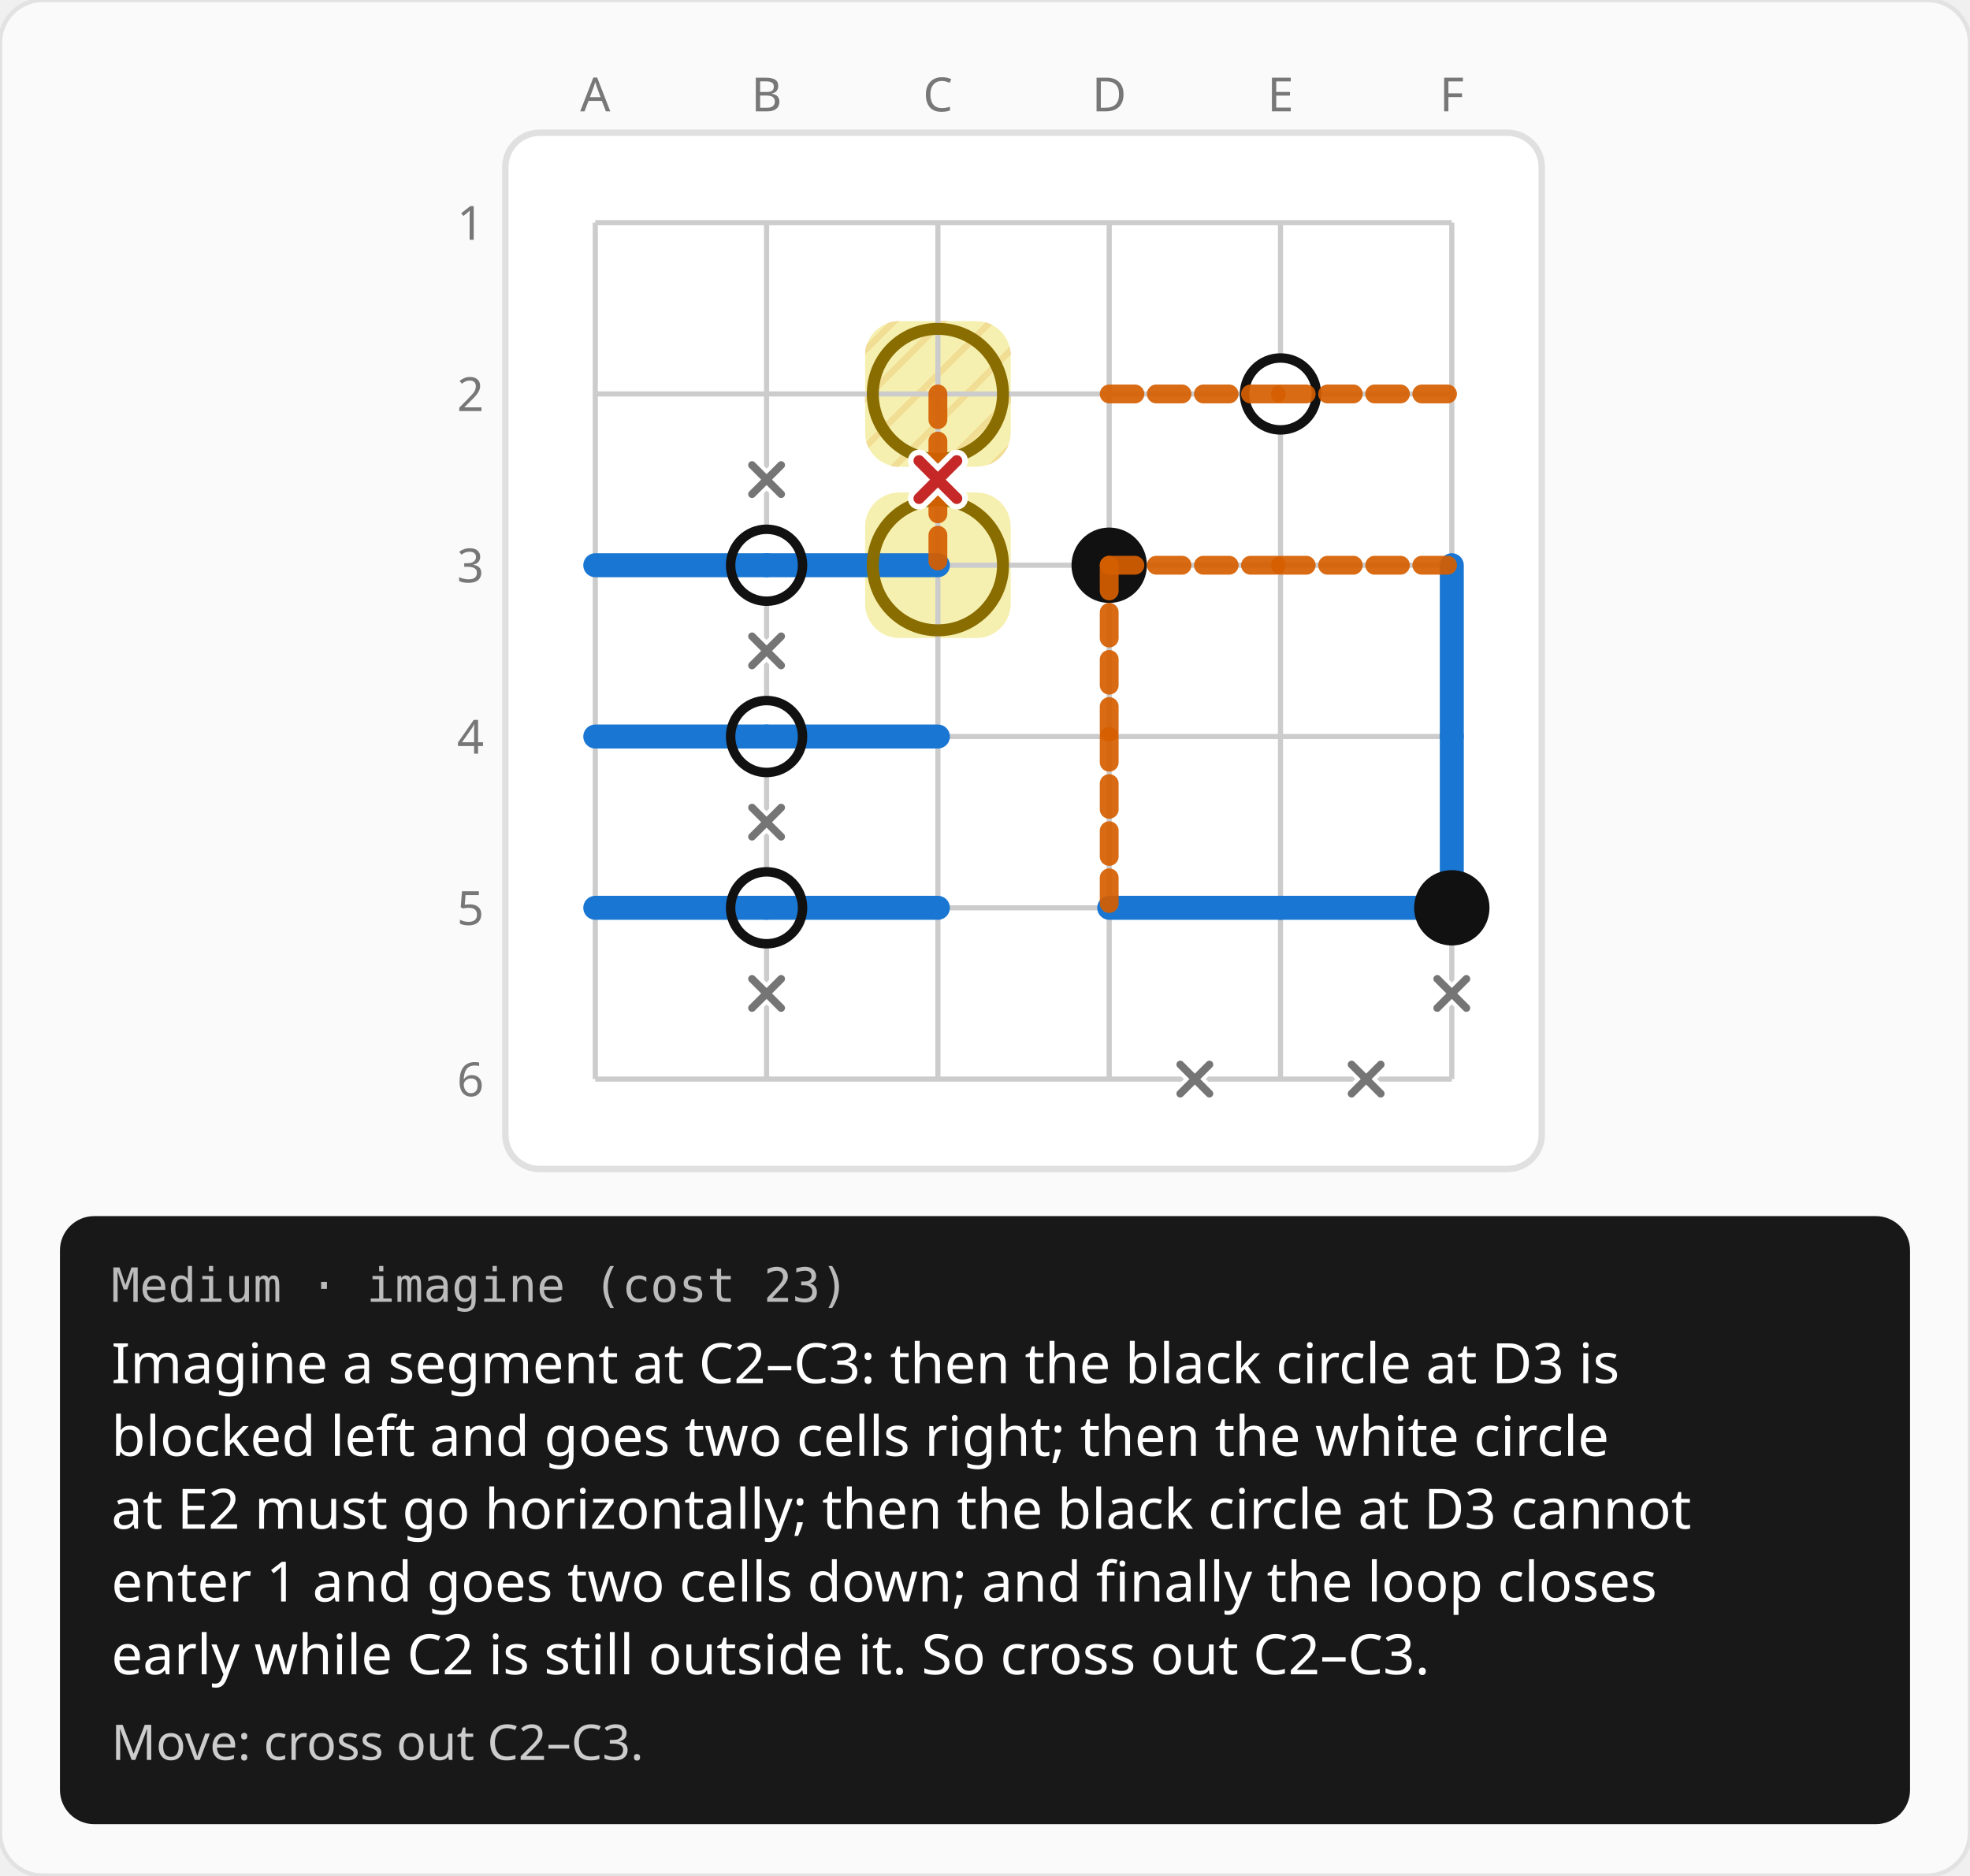
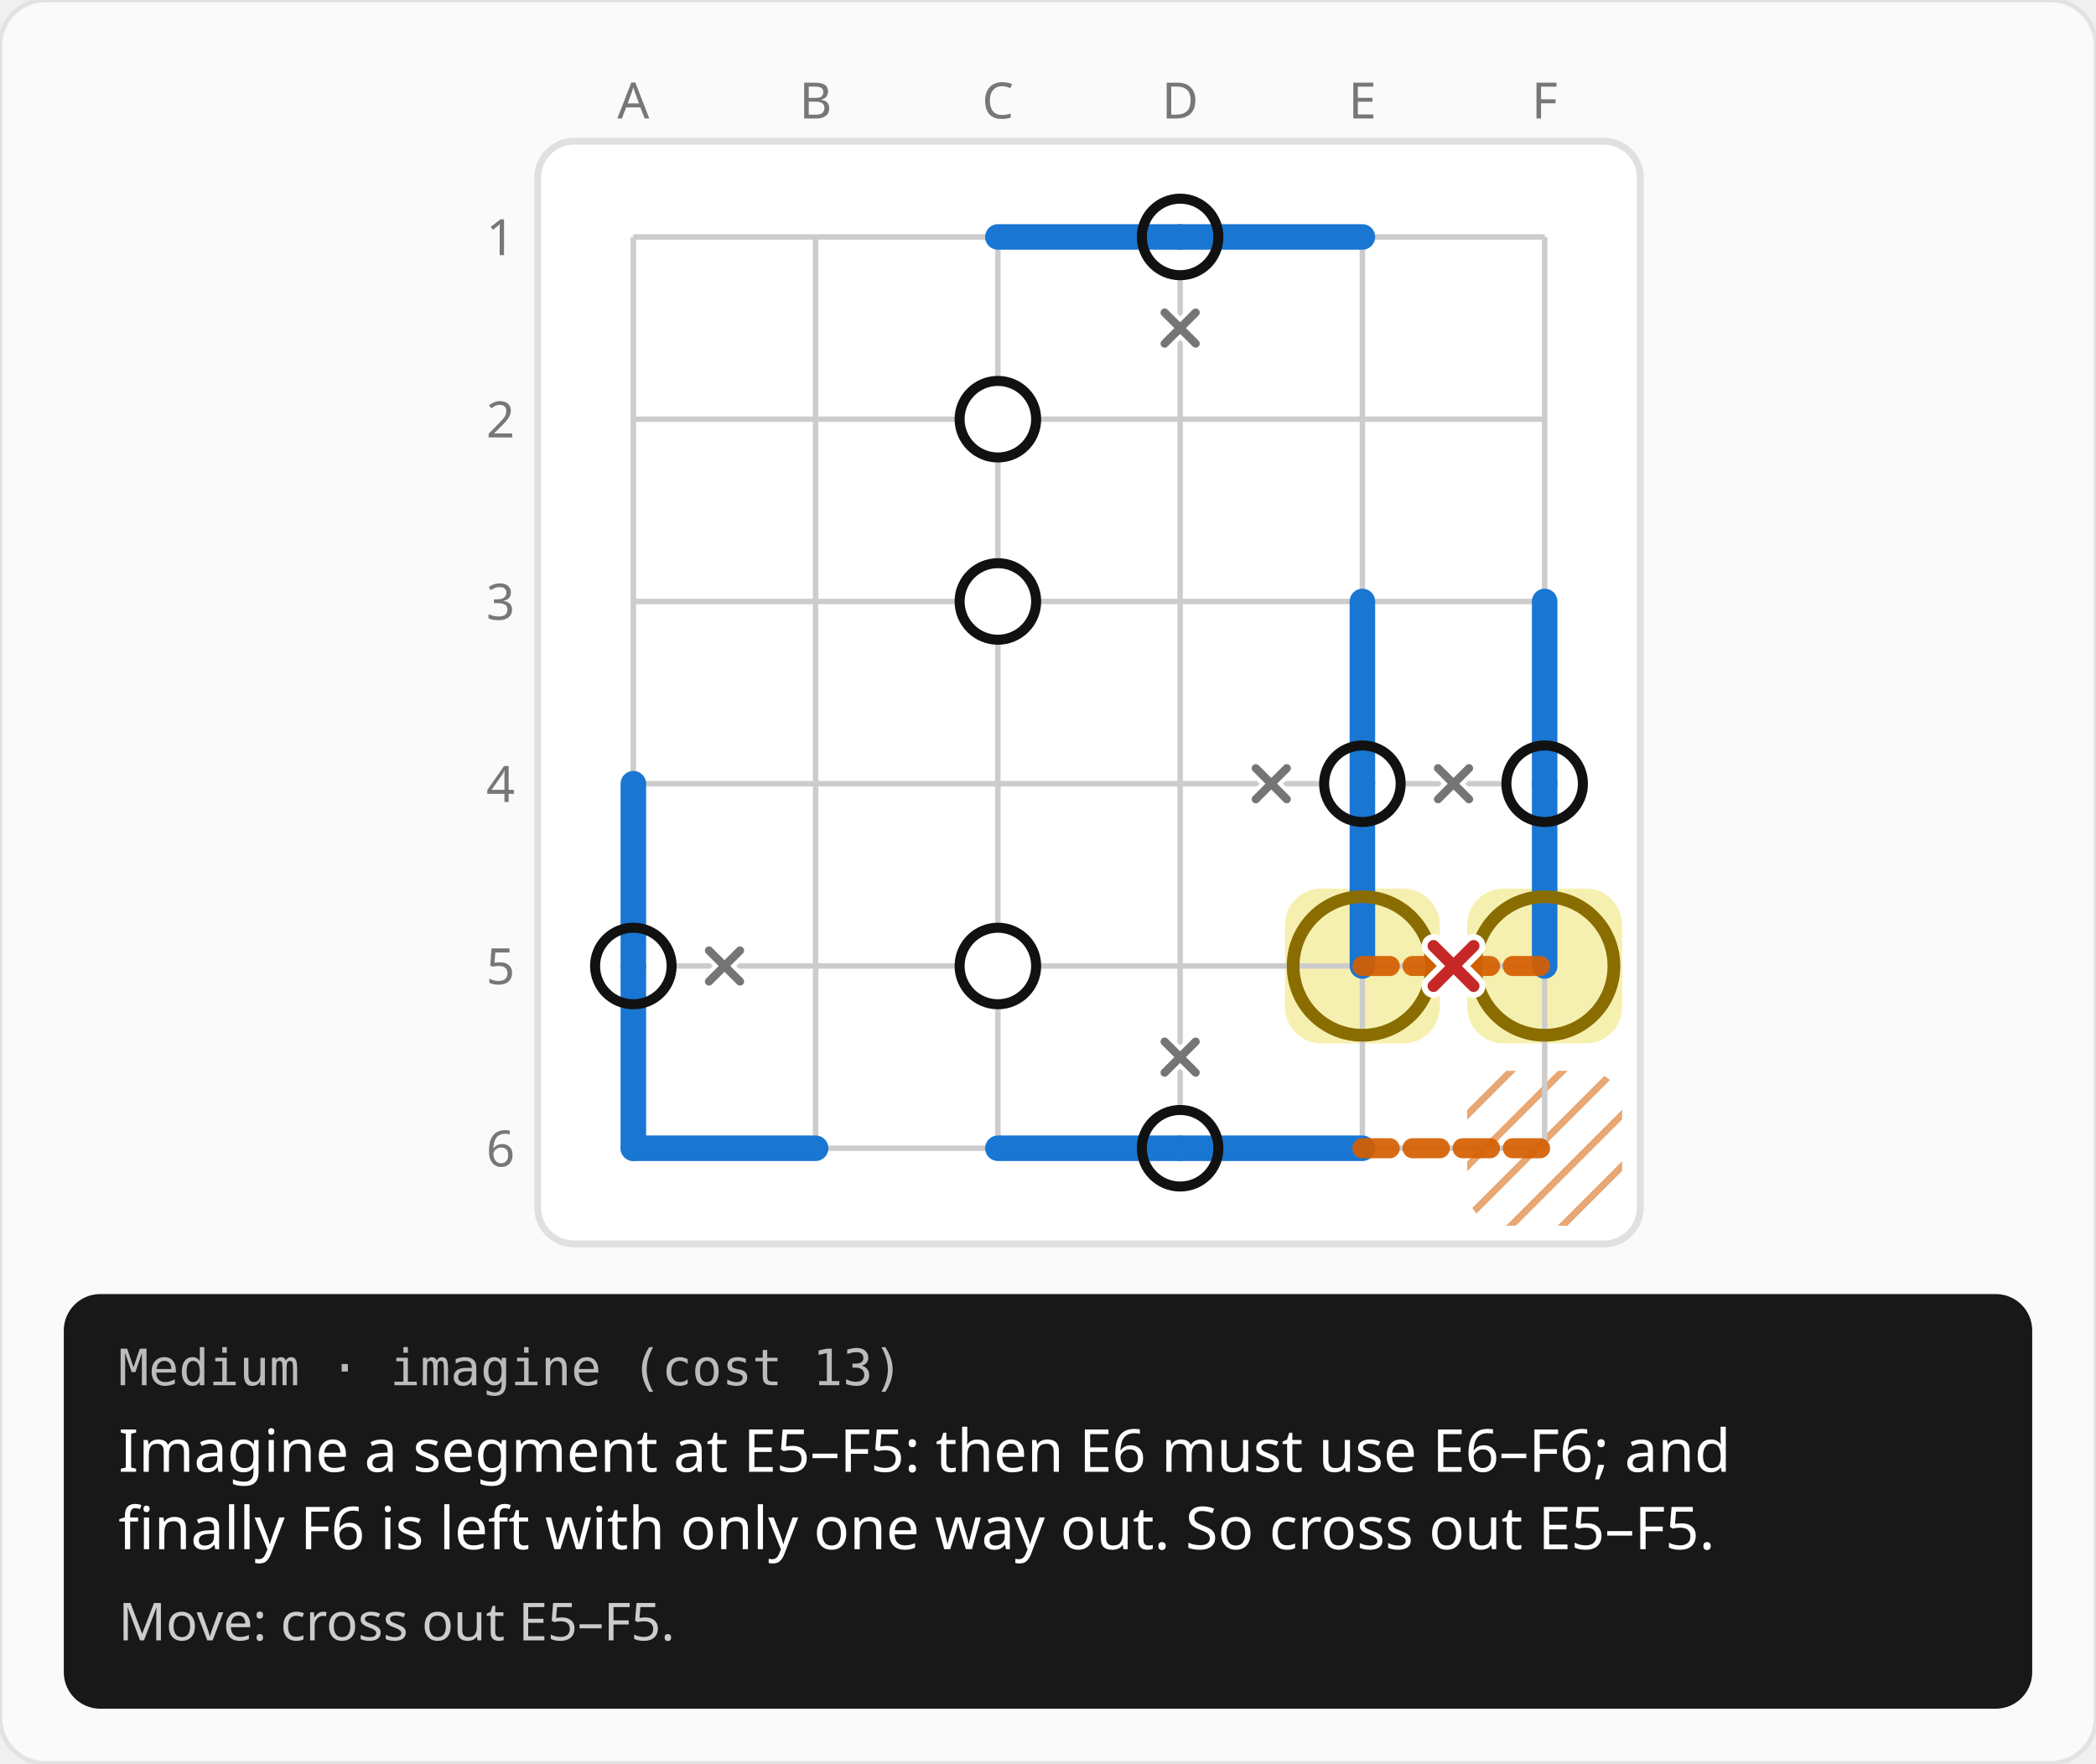
- <svg xmlns="http://www.w3.org/2000/svg" width="460" height="438" viewBox="0 0 460 438">
-   <rect width="460" height="438" rx="10" fill="#fafafa" stroke="#e2e2e2" />
+ <svg xmlns="http://www.w3.org/2000/svg" width="460" height="387" viewBox="0 0 460 387">
+   <rect width="460" height="387" rx="10" fill="#fafafa" stroke="#e2e2e2" />
  <defs>
    <pattern id="hatch" width="8" height="8" patternUnits="userSpaceOnUse" patternTransform="rotate(45)">
      <line x1="0" y1="0" x2="0" y2="8" stroke="#d55e00" stroke-width="3" opacity="0.55" />
    </pattern>
  </defs>
  <g transform="translate(99 12)">
    <text x="40" y="14" fill="#777777" font-size="11" font-family="system-ui, sans-serif" text-anchor="middle">A</text>
    <text x="80" y="14" fill="#777777" font-size="11" font-family="system-ui, sans-serif" text-anchor="middle">B</text>
    <text x="120" y="14" fill="#777777" font-size="11" font-family="system-ui, sans-serif" text-anchor="middle">C</text>
    <text x="160" y="14" fill="#777777" font-size="11" font-family="system-ui, sans-serif" text-anchor="middle">D</text>
    <text x="200" y="14" fill="#777777" font-size="11" font-family="system-ui, sans-serif" text-anchor="middle">E</text>
    <text x="240" y="14" fill="#777777" font-size="11" font-family="system-ui, sans-serif" text-anchor="middle">F</text>
    <text x="14" y="44" fill="#777777" font-size="11" font-family="system-ui, sans-serif" text-anchor="end">1</text>
    <text x="14" y="84" fill="#777777" font-size="11" font-family="system-ui, sans-serif" text-anchor="end">2</text>
    <text x="14" y="124" fill="#777777" font-size="11" font-family="system-ui, sans-serif" text-anchor="end">3</text>
    <text x="14" y="164" fill="#777777" font-size="11" font-family="system-ui, sans-serif" text-anchor="end">4</text>
    <text x="14" y="204" fill="#777777" font-size="11" font-family="system-ui, sans-serif" text-anchor="end">5</text>
    <text x="14" y="244" fill="#777777" font-size="11" font-family="system-ui, sans-serif" text-anchor="end">6</text>
    <g transform="translate(18 18)">
      <rect x="1" y="1" width="242" height="242" rx="8" fill="#ffffff" stroke="#e0e0e0" stroke-width="1.5" />
-       <rect x="85" y="45" width="34" height="34" rx="8" fill="url(#hatch)" />
-       <rect x="85" y="45" width="34" height="34" rx="8" fill="rgba(244,236,156,0.8)" />
-       <rect x="85" y="85" width="34" height="34" rx="8" fill="rgba(244,236,156,0.8)" />
+       <rect x="205" y="205" width="34" height="34" rx="8" fill="url(#hatch)" />
+       <rect x="165" y="165" width="34" height="34" rx="8" fill="rgba(244,236,156,0.8)" />
+       <rect x="205" y="165" width="34" height="34" rx="8" fill="rgba(244,236,156,0.8)" />
      <line x1="22" y1="22" x2="222" y2="22" stroke="#cccccc" stroke-width="1.2" />
      <line x1="22" y1="62" x2="222" y2="62" stroke="#cccccc" stroke-width="1.2" />
      <line x1="22" y1="102" x2="222" y2="102" stroke="#cccccc" stroke-width="1.2" />
      <line x1="22" y1="142" x2="222" y2="142" stroke="#cccccc" stroke-width="1.2" />
      <line x1="22" y1="182" x2="222" y2="182" stroke="#cccccc" stroke-width="1.2" />
      <line x1="22" y1="222" x2="222" y2="222" stroke="#cccccc" stroke-width="1.2" />
      <line x1="22" y1="22" x2="22" y2="222" stroke="#cccccc" stroke-width="1.2" />
      <line x1="62" y1="22" x2="62" y2="222" stroke="#cccccc" stroke-width="1.2" />
      <line x1="102" y1="22" x2="102" y2="222" stroke="#cccccc" stroke-width="1.2" />
      <line x1="142" y1="22" x2="142" y2="222" stroke="#cccccc" stroke-width="1.2" />
      <line x1="182" y1="22" x2="182" y2="222" stroke="#cccccc" stroke-width="1.2" />
      <line x1="222" y1="22" x2="222" y2="222" stroke="#cccccc" stroke-width="1.2" />
-       <circle cx="182" cy="62" r="8.4" fill="#ffffff" />
-       <circle cx="62" cy="102" r="8.4" fill="#ffffff" />
-       <circle cx="62" cy="142" r="8.4" fill="#ffffff" />
-       <circle cx="62" cy="182" r="8.4" fill="#ffffff" />
-       <line x1="22" y1="102" x2="62" y2="102" stroke="#1976d2" stroke-width="5.6" stroke-linecap="round" />
-       <line x1="62" y1="102" x2="102" y2="102" stroke="#1976d2" stroke-width="5.6" stroke-linecap="round" />
+       <circle cx="142" cy="22" r="8.4" fill="#ffffff" />
+       <circle cx="102" cy="62" r="8.4" fill="#ffffff" />
+       <circle cx="102" cy="102" r="8.4" fill="#ffffff" />
+       <circle cx="182" cy="142" r="8.4" fill="#ffffff" />
+       <circle cx="222" cy="142" r="8.4" fill="#ffffff" />
+       <circle cx="22" cy="182" r="8.4" fill="#ffffff" />
+       <circle cx="102" cy="182" r="8.4" fill="#ffffff" />
+       <circle cx="142" cy="222" r="8.4" fill="#ffffff" />
+       <line x1="102" y1="22" x2="142" y2="22" stroke="#1976d2" stroke-width="5.6" stroke-linecap="round" />
+       <line x1="142" y1="22" x2="182" y2="22" stroke="#1976d2" stroke-width="5.6" stroke-linecap="round" />
+       <line x1="182" y1="102" x2="182" y2="142" stroke="#1976d2" stroke-width="5.6" stroke-linecap="round" />
      <line x1="222" y1="102" x2="222" y2="142" stroke="#1976d2" stroke-width="5.6" stroke-linecap="round" />
-       <line x1="22" y1="142" x2="62" y2="142" stroke="#1976d2" stroke-width="5.6" stroke-linecap="round" />
-       <line x1="62" y1="142" x2="102" y2="142" stroke="#1976d2" stroke-width="5.6" stroke-linecap="round" />
+       <line x1="22" y1="142" x2="22" y2="182" stroke="#1976d2" stroke-width="5.6" stroke-linecap="round" />
+       <line x1="182" y1="142" x2="182" y2="182" stroke="#1976d2" stroke-width="5.6" stroke-linecap="round" />
      <line x1="222" y1="142" x2="222" y2="182" stroke="#1976d2" stroke-width="5.6" stroke-linecap="round" />
-       <line x1="22" y1="182" x2="62" y2="182" stroke="#1976d2" stroke-width="5.6" stroke-linecap="round" />
-       <line x1="62" y1="182" x2="102" y2="182" stroke="#1976d2" stroke-width="5.6" stroke-linecap="round" />
-       <line x1="142" y1="182" x2="182" y2="182" stroke="#1976d2" stroke-width="5.6" stroke-linecap="round" />
-       <line x1="182" y1="182" x2="222" y2="182" stroke="#1976d2" stroke-width="5.6" stroke-linecap="round" />
-       <circle cx="182" cy="62" r="8.4" fill="none" stroke="#111111" stroke-width="2.2" />
-       <circle cx="62" cy="102" r="8.4" fill="none" stroke="#111111" stroke-width="2.2" />
-       <circle cx="142" cy="102" r="8.8" fill="#111111" />
-       <circle cx="62" cy="142" r="8.4" fill="none" stroke="#111111" stroke-width="2.2" />
-       <circle cx="62" cy="182" r="8.4" fill="none" stroke="#111111" stroke-width="2.2" />
-       <circle cx="222" cy="182" r="8.8" fill="#111111" />
-       <path d="M58.6 78.6L65.4 85.4M58.6 85.4L65.4 78.6" stroke="#ffffff" stroke-width="3.6" stroke-linecap="round" />
-       <path d="M58.6 78.6L65.4 85.4M58.6 85.4L65.4 78.6" stroke="#757575" stroke-width="1.8" stroke-linecap="round" />
-       <path d="M58.6 118.6L65.4 125.4M58.6 125.4L65.4 118.6" stroke="#ffffff" stroke-width="3.6" stroke-linecap="round" />
-       <path d="M58.6 118.6L65.4 125.4M58.6 125.4L65.4 118.6" stroke="#757575" stroke-width="1.8" stroke-linecap="round" />
-       <path d="M58.6 158.6L65.4 165.4M58.6 165.4L65.4 158.6" stroke="#ffffff" stroke-width="3.6" stroke-linecap="round" />
-       <path d="M58.6 158.6L65.4 165.4M58.6 165.4L65.4 158.6" stroke="#757575" stroke-width="1.8" stroke-linecap="round" />
-       <path d="M58.6 198.6L65.4 205.4M58.6 205.4L65.4 198.6" stroke="#ffffff" stroke-width="3.6" stroke-linecap="round" />
-       <path d="M58.6 198.6L65.4 205.4M58.6 205.4L65.4 198.6" stroke="#757575" stroke-width="1.8" stroke-linecap="round" />
-       <path d="M218.6 198.6L225.4 205.4M218.6 205.4L225.4 198.6" stroke="#ffffff" stroke-width="3.6" stroke-linecap="round" />
-       <path d="M218.6 198.6L225.4 205.4M218.6 205.4L225.4 198.6" stroke="#757575" stroke-width="1.8" stroke-linecap="round" />
-       <path d="M158.6 218.6L165.4 225.4M158.6 225.4L165.4 218.6" stroke="#ffffff" stroke-width="3.6" stroke-linecap="round" />
-       <path d="M158.6 218.6L165.4 225.4M158.6 225.4L165.4 218.6" stroke="#757575" stroke-width="1.8" stroke-linecap="round" />
-       <path d="M198.6 218.6L205.4 225.4M198.6 225.4L205.4 218.6" stroke="#ffffff" stroke-width="3.6" stroke-linecap="round" />
-       <path d="M198.6 218.6L205.4 225.4M198.6 225.4L205.4 218.6" stroke="#757575" stroke-width="1.8" stroke-linecap="round" />
-       <circle cx="102" cy="62" r="15.2" fill="none" stroke="#8a6d00" stroke-width="2.8" />
-       <circle cx="102" cy="102" r="15.2" fill="none" stroke="#8a6d00" stroke-width="2.8" />
-       <line x1="102" y1="62" x2="102" y2="102" stroke="#d55e00" stroke-width="4.4" stroke-linecap="round" stroke-dasharray="6 5" opacity="0.92" />
-       <line x1="142" y1="62" x2="182" y2="62" stroke="#d55e00" stroke-width="4.4" stroke-linecap="round" stroke-dasharray="6 5" opacity="0.92" />
-       <line x1="182" y1="62" x2="222" y2="62" stroke="#d55e00" stroke-width="4.4" stroke-linecap="round" stroke-dasharray="6 5" opacity="0.92" />
-       <line x1="142" y1="102" x2="182" y2="102" stroke="#d55e00" stroke-width="4.4" stroke-linecap="round" stroke-dasharray="6 5" opacity="0.92" />
-       <line x1="142" y1="102" x2="142" y2="142" stroke="#d55e00" stroke-width="4.4" stroke-linecap="round" stroke-dasharray="6 5" opacity="0.92" />
-       <line x1="182" y1="102" x2="222" y2="102" stroke="#d55e00" stroke-width="4.4" stroke-linecap="round" stroke-dasharray="6 5" opacity="0.92" />
-       <line x1="142" y1="142" x2="142" y2="182" stroke="#d55e00" stroke-width="4.4" stroke-linecap="round" stroke-dasharray="6 5" opacity="0.92" />
-       <path d="M97.6 77.6L106.4 86.4M97.6 86.4L106.4 77.6" stroke="#ffffff" stroke-width="5.2" stroke-linecap="round" />
-       <path d="M97.6 77.6L106.4 86.4M97.6 86.4L106.4 77.6" stroke="#c62828" stroke-width="2.6" stroke-linecap="round" />
+       <line x1="22" y1="182" x2="22" y2="222" stroke="#1976d2" stroke-width="5.6" stroke-linecap="round" />
+       <line x1="22" y1="222" x2="62" y2="222" stroke="#1976d2" stroke-width="5.6" stroke-linecap="round" />
+       <line x1="102" y1="222" x2="142" y2="222" stroke="#1976d2" stroke-width="5.6" stroke-linecap="round" />
+       <line x1="142" y1="222" x2="182" y2="222" stroke="#1976d2" stroke-width="5.6" stroke-linecap="round" />
+       <circle cx="142" cy="22" r="8.4" fill="none" stroke="#111111" stroke-width="2.2" />
+       <circle cx="102" cy="62" r="8.4" fill="none" stroke="#111111" stroke-width="2.2" />
+       <circle cx="102" cy="102" r="8.4" fill="none" stroke="#111111" stroke-width="2.2" />
+       <circle cx="182" cy="142" r="8.4" fill="none" stroke="#111111" stroke-width="2.2" />
+       <circle cx="222" cy="142" r="8.4" fill="none" stroke="#111111" stroke-width="2.2" />
+       <circle cx="22" cy="182" r="8.4" fill="none" stroke="#111111" stroke-width="2.2" />
+       <circle cx="102" cy="182" r="8.4" fill="none" stroke="#111111" stroke-width="2.2" />
+       <circle cx="142" cy="222" r="8.4" fill="none" stroke="#111111" stroke-width="2.2" />
+       <path d="M138.6 38.6L145.4 45.4M138.6 45.4L145.4 38.6" stroke="#ffffff" stroke-width="3.6" stroke-linecap="round" />
+       <path d="M138.6 38.6L145.4 45.4M138.6 45.4L145.4 38.6" stroke="#757575" stroke-width="1.8" stroke-linecap="round" />
+       <path d="M158.6 138.6L165.4 145.4M158.6 145.4L165.4 138.6" stroke="#ffffff" stroke-width="3.6" stroke-linecap="round" />
+       <path d="M158.6 138.6L165.4 145.4M158.6 145.4L165.4 138.6" stroke="#757575" stroke-width="1.8" stroke-linecap="round" />
+       <path d="M198.6 138.6L205.4 145.4M198.6 145.4L205.4 138.6" stroke="#ffffff" stroke-width="3.6" stroke-linecap="round" />
+       <path d="M198.6 138.6L205.4 145.4M198.6 145.4L205.4 138.6" stroke="#757575" stroke-width="1.8" stroke-linecap="round" />
+       <path d="M38.6 178.6L45.4 185.4M38.6 185.4L45.4 178.6" stroke="#ffffff" stroke-width="3.6" stroke-linecap="round" />
+       <path d="M38.6 178.6L45.4 185.4M38.6 185.4L45.4 178.6" stroke="#757575" stroke-width="1.8" stroke-linecap="round" />
+       <path d="M138.6 198.6L145.4 205.4M138.6 205.4L145.4 198.6" stroke="#ffffff" stroke-width="3.6" stroke-linecap="round" />
+       <path d="M138.6 198.6L145.4 205.4M138.6 205.4L145.4 198.6" stroke="#757575" stroke-width="1.8" stroke-linecap="round" />
+       <circle cx="182" cy="182" r="15.2" fill="none" stroke="#8a6d00" stroke-width="2.8" />
+       <circle cx="222" cy="182" r="15.2" fill="none" stroke="#8a6d00" stroke-width="2.8" />
+       <line x1="182" y1="182" x2="222" y2="182" stroke="#d55e00" stroke-width="4.4" stroke-linecap="round" stroke-dasharray="6 5" opacity="0.92" />
+       <line x1="182" y1="222" x2="222" y2="222" stroke="#d55e00" stroke-width="4.4" stroke-linecap="round" stroke-dasharray="6 5" opacity="0.92" />
+       <path d="M197.6 177.6L206.4 186.4M197.6 186.4L206.4 177.6" stroke="#ffffff" stroke-width="5.2" stroke-linecap="round" />
+       <path d="M197.6 177.6L206.4 186.4M197.6 186.4L206.4 177.6" stroke="#c62828" stroke-width="2.6" stroke-linecap="round" />
    </g>
  </g>
-   <rect x="14" y="284" width="432" height="142" rx="8" fill="#181818" />
-   <text x="26" y="304" fill="#bbbbbb" font-size="11" font-family="ui-monospace, Menlo, monospace">Medium · imagine (cost 23)</text>
-   <text x="26" y="323" fill="#ffffff" font-size="13" font-family="system-ui, sans-serif">Imagine a segment at C2–C3: then the black circle at D3 is</text>
-   <text x="26" y="340" fill="#ffffff" font-size="13" font-family="system-ui, sans-serif">blocked left and goes two cells right; then the white circle</text>
-   <text x="26" y="357" fill="#ffffff" font-size="13" font-family="system-ui, sans-serif">at E2 must go horizontally; then the black circle at D3 cannot</text>
-   <text x="26" y="374" fill="#ffffff" font-size="13" font-family="system-ui, sans-serif">enter 1 and goes two cells down; and finally the loop closes</text>
-   <text x="26" y="391" fill="#ffffff" font-size="13" font-family="system-ui, sans-serif">early while C2 is still outside it. So cross out C2–C3.</text>
-   <text x="26" y="411" fill="#cccccc" font-size="11.5" font-family="system-ui, sans-serif">Move: cross out C2–C3.</text>
+   <rect x="14" y="284" width="432" height="91" rx="8" fill="#181818" />
+   <text x="26" y="304" fill="#bbbbbb" font-size="11" font-family="ui-monospace, Menlo, monospace">Medium · imagine (cost 13)</text>
+   <text x="26" y="323" fill="#ffffff" font-size="13" font-family="system-ui, sans-serif">Imagine a segment at E5–F5: then E6 must use E6–F6; and</text>
+   <text x="26" y="340" fill="#ffffff" font-size="13" font-family="system-ui, sans-serif">finally F6 is left with only one way out. So cross out E5–F5.</text>
+   <text x="26" y="360" fill="#cccccc" font-size="11.5" font-family="system-ui, sans-serif">Move: cross out E5–F5.</text>
</svg>
